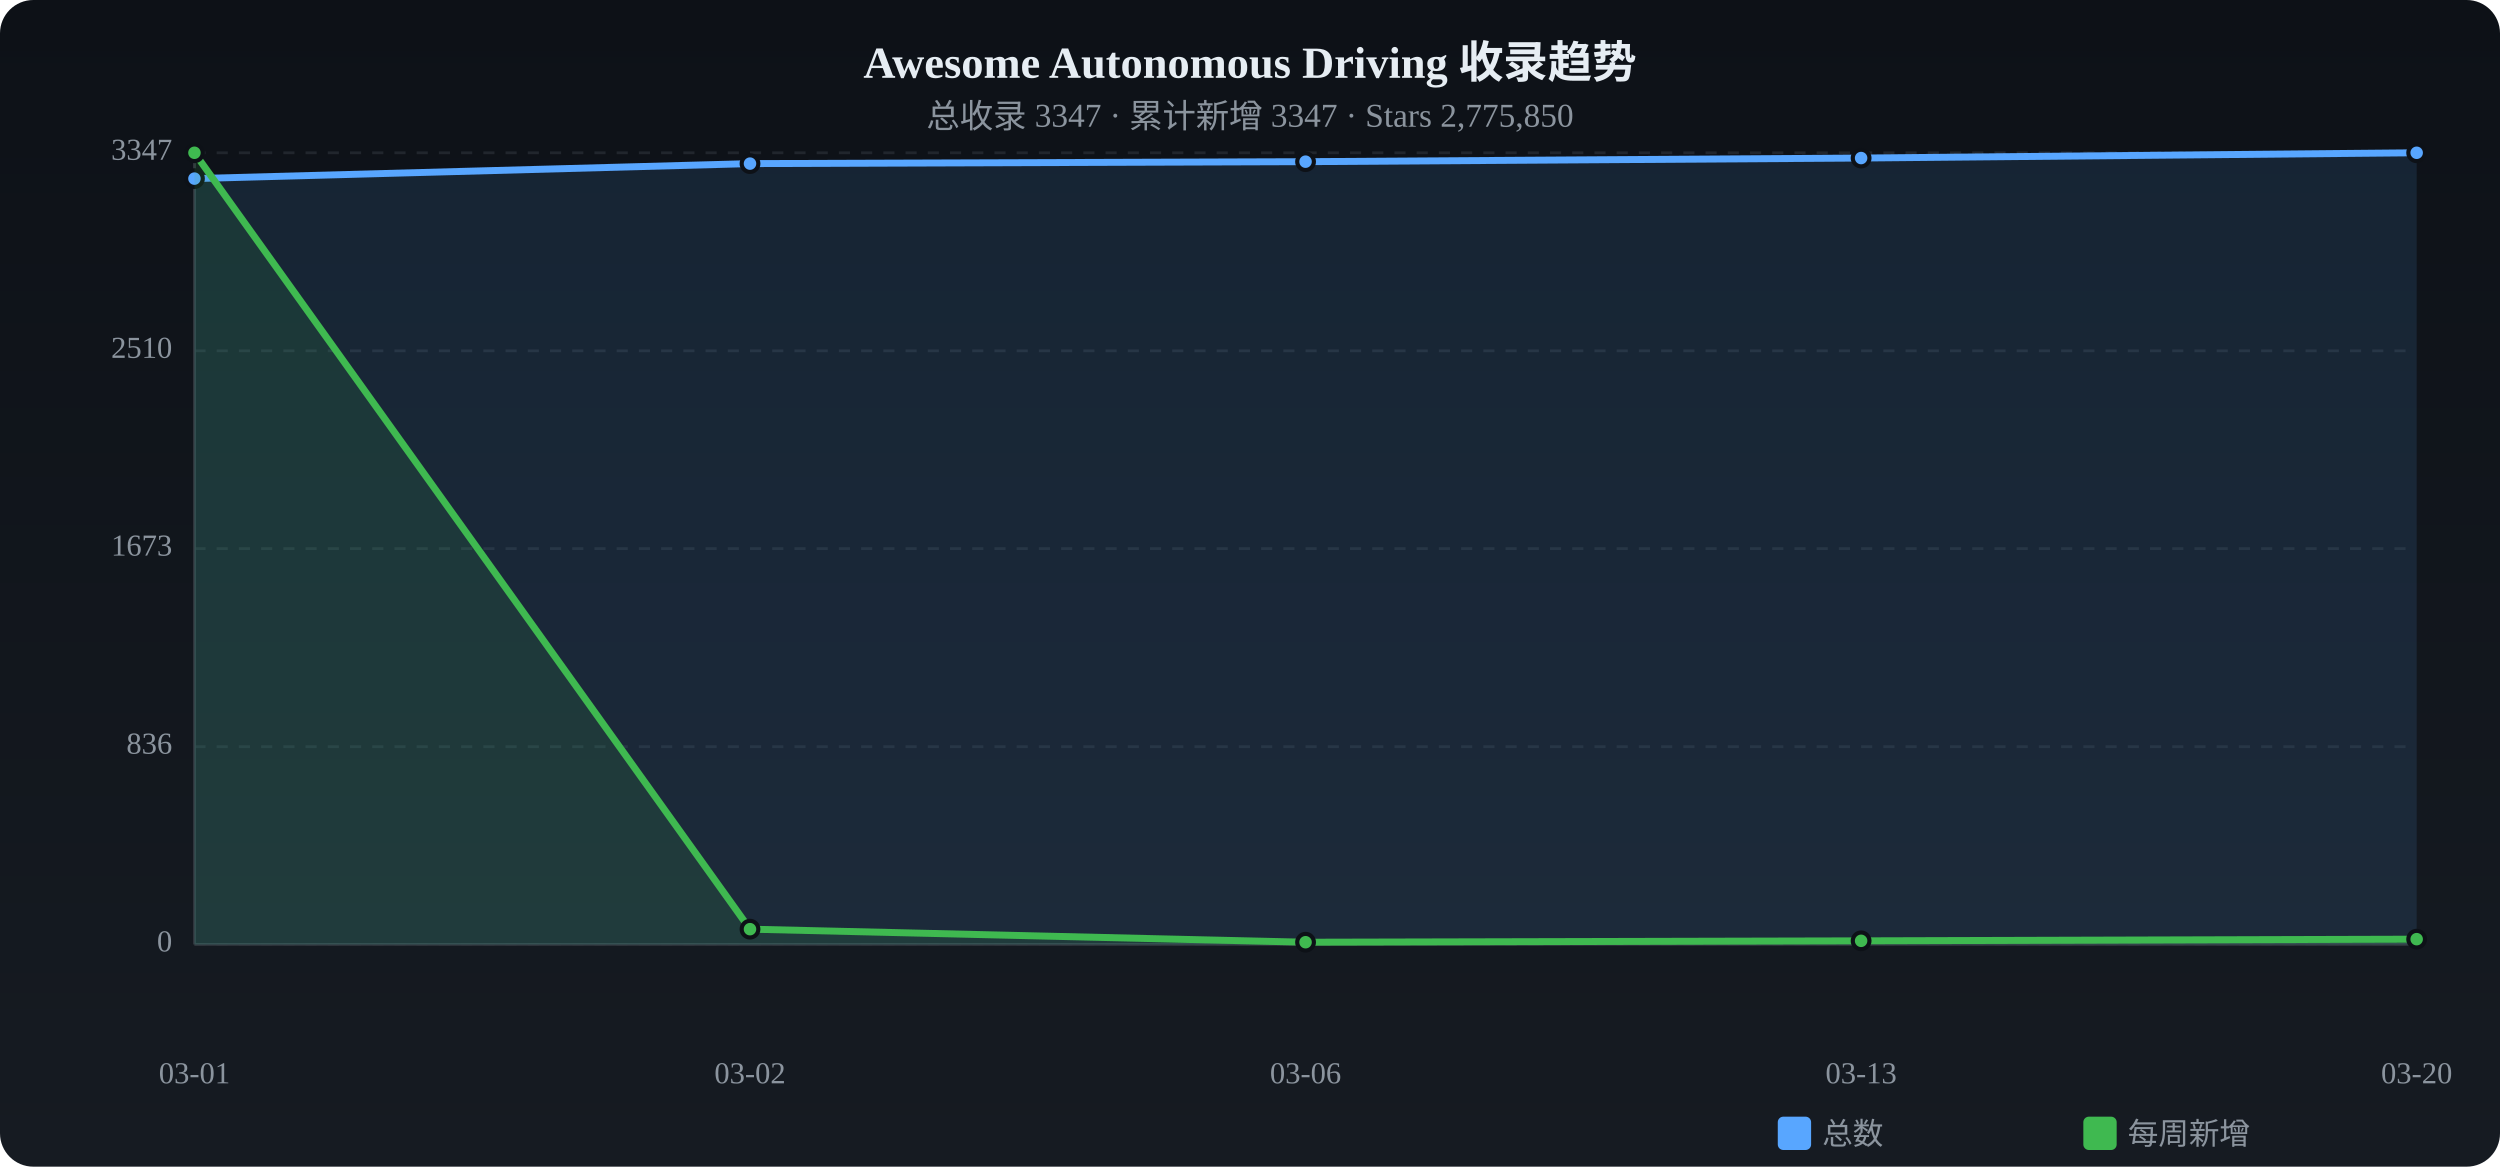
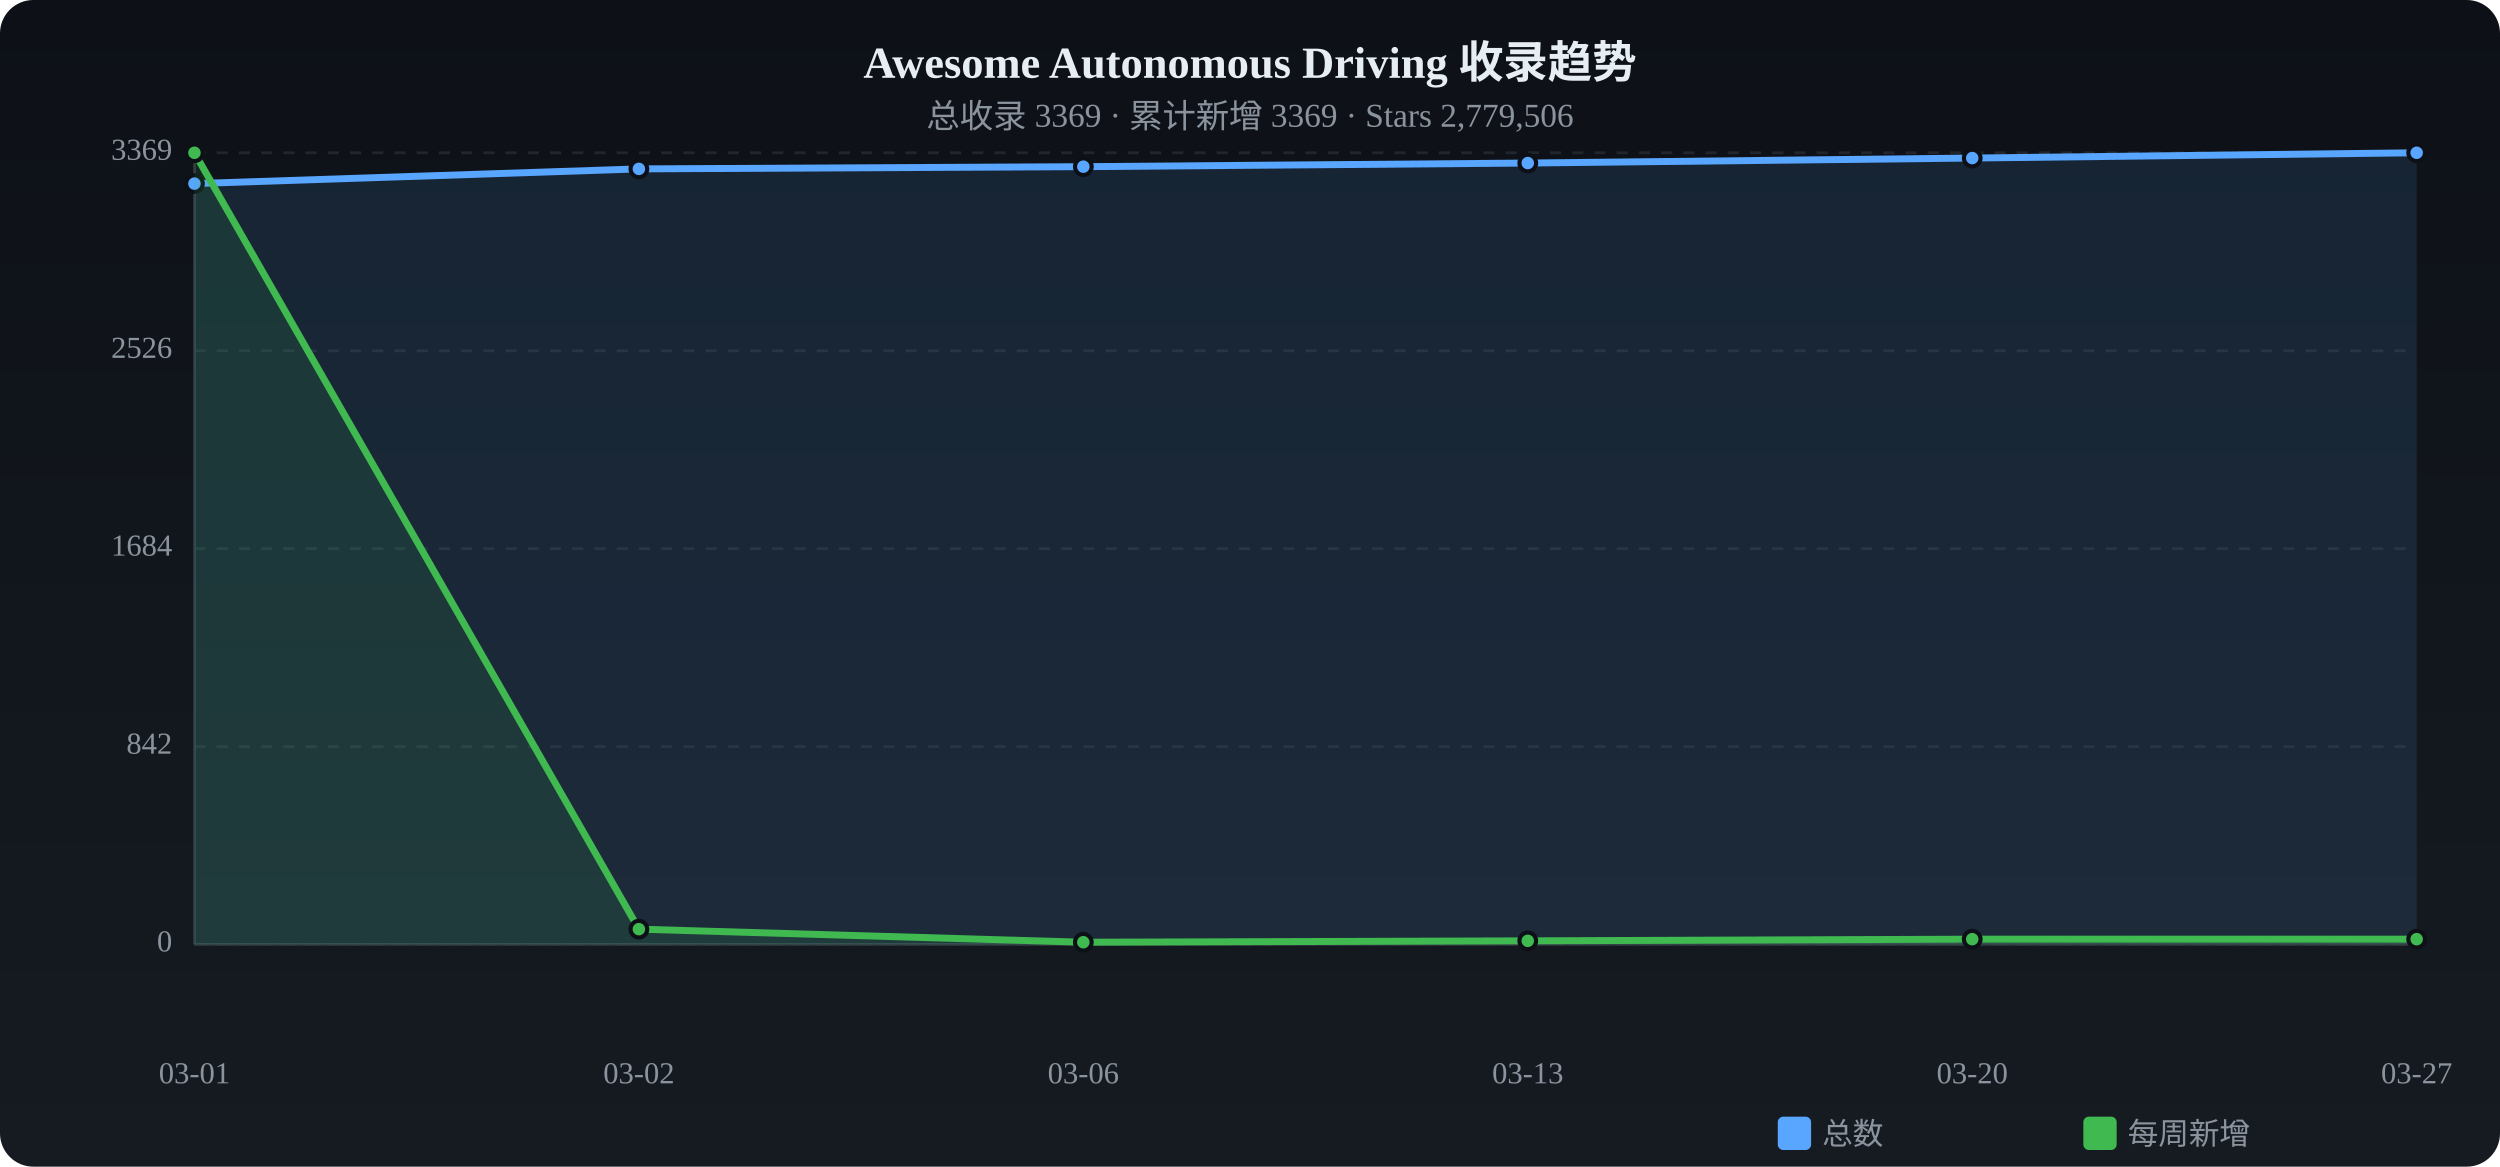
<svg xmlns="http://www.w3.org/2000/svg" viewBox="0 0 900 420" width="900" height="420">
  <defs>
    <linearGradient id="tbg" x1="0%" y1="0%" x2="0%" y2="100%">
      <stop offset="0%" stop-color="#0d1117" />
      <stop offset="100%" stop-color="#161b22" />
    </linearGradient>
  </defs>
  <rect width="900" height="420" rx="12" fill="url(#tbg)" />
  <text x="450.0" y="28" text-anchor="middle" fill="#e6edf3" font-size="16" font-weight="bold">Awesome Autonomous Driving 收录趋势</text>
-   <text x="450.0" y="46" text-anchor="middle" fill="#8b949e" font-size="12">总收录 3347 · 累计新增 3347 · Stars 2,775,850</text>
+   <text x="450.0" y="46" text-anchor="middle" fill="#8b949e" font-size="12">总收录 3369 · 累计新增 3369 · Stars 2,779,506</text>
  <text x="62" y="340.0" text-anchor="end" fill="#8b949e" font-size="11" dominant-baseline="middle">0</text>
  <line x1="70" y1="340.0" x2="870" y2="340.0" stroke="#21262d" stroke-dasharray="4 4" />
-   <text x="62" y="268.8" text-anchor="end" fill="#8b949e" font-size="11" dominant-baseline="middle">836</text>
+   <text x="62" y="268.8" text-anchor="end" fill="#8b949e" font-size="11" dominant-baseline="middle">842</text>
  <line x1="70" y1="268.8" x2="870" y2="268.8" stroke="#21262d" stroke-dasharray="4 4" />
-   <text x="62" y="197.5" text-anchor="end" fill="#8b949e" font-size="11" dominant-baseline="middle">1673</text>
+   <text x="62" y="197.5" text-anchor="end" fill="#8b949e" font-size="11" dominant-baseline="middle">1684</text>
  <line x1="70" y1="197.5" x2="870" y2="197.5" stroke="#21262d" stroke-dasharray="4 4" />
-   <text x="62" y="126.3" text-anchor="end" fill="#8b949e" font-size="11" dominant-baseline="middle">2510</text>
+   <text x="62" y="126.3" text-anchor="end" fill="#8b949e" font-size="11" dominant-baseline="middle">2526</text>
  <line x1="70" y1="126.3" x2="870" y2="126.3" stroke="#21262d" stroke-dasharray="4 4" />
-   <text x="62" y="55.0" text-anchor="end" fill="#8b949e" font-size="11" dominant-baseline="middle">3347</text>
+   <text x="62" y="55.0" text-anchor="end" fill="#8b949e" font-size="11" dominant-baseline="middle">3369</text>
  <line x1="70" y1="55.0" x2="870" y2="55.0" stroke="#21262d" stroke-dasharray="4 4" />
  <line x1="70" y1="55" x2="70" y2="340" stroke="#30363d" />
  <line x1="70" y1="340" x2="870" y2="340" stroke="#30363d" />
-   <path d="M70.0,64.3 L270.0,58.9 L470.0,58.2 L670.0,56.9 L870.0,55.0 L870.0,340 L70.0,340 Z" fill="#58a6ff" opacity="0.12" />
-   <polyline points="70.0,64.3 270.0,58.9 470.0,58.2 670.0,56.9 870.0,55.0" fill="none" stroke="#58a6ff" stroke-width="2.5" stroke-linecap="round" stroke-linejoin="round" />
-   <circle cx="70.0" cy="64.3" r="3" fill="#58a6ff" stroke="#0d1117" stroke-width="1.5" />
-   <circle cx="270.0" cy="58.9" r="3" fill="#58a6ff" stroke="#0d1117" stroke-width="1.5" />
-   <circle cx="470.0" cy="58.2" r="3" fill="#58a6ff" stroke="#0d1117" stroke-width="1.5" />
-   <circle cx="670.0" cy="56.9" r="3" fill="#58a6ff" stroke="#0d1117" stroke-width="1.5" />
+   <path d="M70.0,66.1 L230.0,60.8 L390.0,60.0 L550.0,58.7 L710.0,56.9 L870.0,55.0 L870.0,340 L70.0,340 Z" fill="#58a6ff" opacity="0.12" />
+   <polyline points="70.0,66.1 230.0,60.8 390.0,60.0 550.0,58.7 710.0,56.9 870.0,55.0" fill="none" stroke="#58a6ff" stroke-width="2.5" stroke-linecap="round" stroke-linejoin="round" />
+   <circle cx="70.0" cy="66.1" r="3" fill="#58a6ff" stroke="#0d1117" stroke-width="1.5" />
+   <circle cx="230.0" cy="60.8" r="3" fill="#58a6ff" stroke="#0d1117" stroke-width="1.5" />
+   <circle cx="390.0" cy="60.0" r="3" fill="#58a6ff" stroke="#0d1117" stroke-width="1.5" />
+   <circle cx="550.0" cy="58.7" r="3" fill="#58a6ff" stroke="#0d1117" stroke-width="1.5" />
+   <circle cx="710.0" cy="56.9" r="3" fill="#58a6ff" stroke="#0d1117" stroke-width="1.5" />
  <circle cx="870.0" cy="55.0" r="3" fill="#58a6ff" stroke="#0d1117" stroke-width="1.5" />
-   <path d="M70.0,55.0 L270.0,334.5 L470.0,339.2 L670.0,338.7 L870.0,338.1 L870.0,340 L70.0,340 Z" fill="#3fb950" opacity="0.12" />
-   <polyline points="70.0,55.0 270.0,334.5 470.0,339.2 670.0,338.7 870.0,338.1" fill="none" stroke="#3fb950" stroke-width="2.5" stroke-linecap="round" stroke-linejoin="round" />
+   <path d="M70.0,55.0 L230.0,334.5 L390.0,339.2 L550.0,338.7 L710.0,338.1 L870.0,338.1 L870.0,340 L70.0,340 Z" fill="#3fb950" opacity="0.12" />
+   <polyline points="70.0,55.0 230.0,334.5 390.0,339.2 550.0,338.7 710.0,338.1 870.0,338.1" fill="none" stroke="#3fb950" stroke-width="2.5" stroke-linecap="round" stroke-linejoin="round" />
  <circle cx="70.0" cy="55.0" r="3" fill="#3fb950" stroke="#0d1117" stroke-width="1.5" />
-   <circle cx="270.0" cy="334.5" r="3" fill="#3fb950" stroke="#0d1117" stroke-width="1.5" />
-   <circle cx="470.0" cy="339.2" r="3" fill="#3fb950" stroke="#0d1117" stroke-width="1.5" />
-   <circle cx="670.0" cy="338.7" r="3" fill="#3fb950" stroke="#0d1117" stroke-width="1.5" />
+   <circle cx="230.0" cy="334.5" r="3" fill="#3fb950" stroke="#0d1117" stroke-width="1.5" />
+   <circle cx="390.0" cy="339.2" r="3" fill="#3fb950" stroke="#0d1117" stroke-width="1.5" />
+   <circle cx="550.0" cy="338.7" r="3" fill="#3fb950" stroke="#0d1117" stroke-width="1.5" />
+   <circle cx="710.0" cy="338.1" r="3" fill="#3fb950" stroke="#0d1117" stroke-width="1.5" />
  <circle cx="870.0" cy="338.1" r="3" fill="#3fb950" stroke="#0d1117" stroke-width="1.5" />
  <text x="70.0" y="390" text-anchor="middle" fill="#8b949e" font-size="11">03-01</text>
-   <text x="270.0" y="390" text-anchor="middle" fill="#8b949e" font-size="11">03-02</text>
-   <text x="470.0" y="390" text-anchor="middle" fill="#8b949e" font-size="11">03-06</text>
-   <text x="670.0" y="390" text-anchor="middle" fill="#8b949e" font-size="11">03-13</text>
-   <text x="870.0" y="390" text-anchor="middle" fill="#8b949e" font-size="11">03-20</text>
+   <text x="230.0" y="390" text-anchor="middle" fill="#8b949e" font-size="11">03-02</text>
+   <text x="390.0" y="390" text-anchor="middle" fill="#8b949e" font-size="11">03-06</text>
+   <text x="550.0" y="390" text-anchor="middle" fill="#8b949e" font-size="11">03-13</text>
+   <text x="710.0" y="390" text-anchor="middle" fill="#8b949e" font-size="11">03-20</text>
+   <text x="870.0" y="390" text-anchor="middle" fill="#8b949e" font-size="11">03-27</text>
  <rect x="640" y="402" width="12" height="12" rx="2" fill="#58a6ff" />
  <text x="656" y="412" fill="#8b949e" font-size="11">总数</text>
  <rect x="750" y="402" width="12" height="12" rx="2" fill="#3fb950" />
  <text x="766" y="412" fill="#8b949e" font-size="11">每周新增</text>
</svg>
